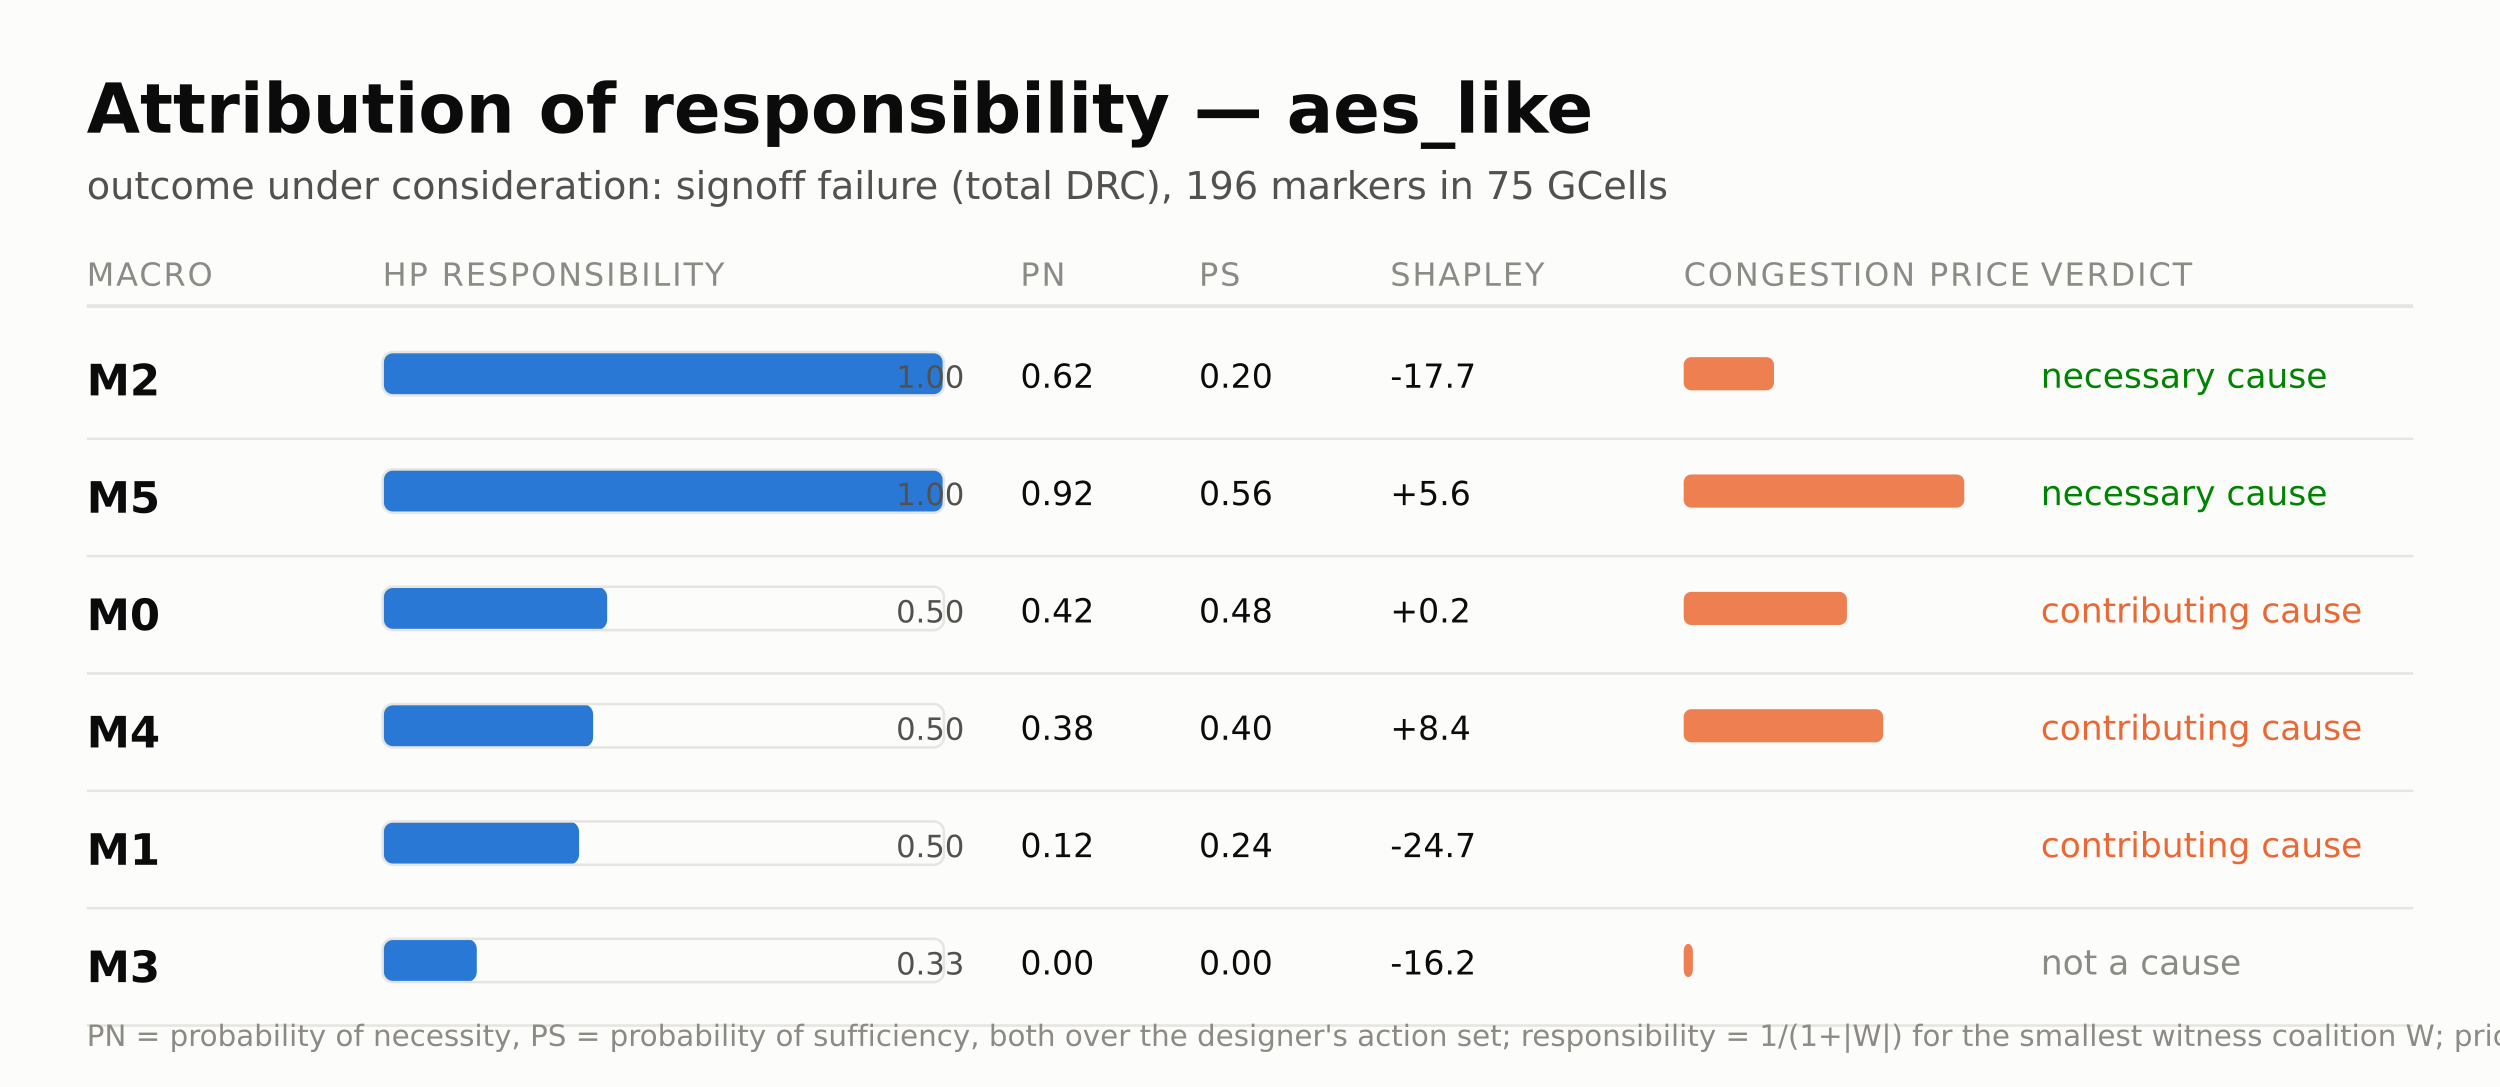
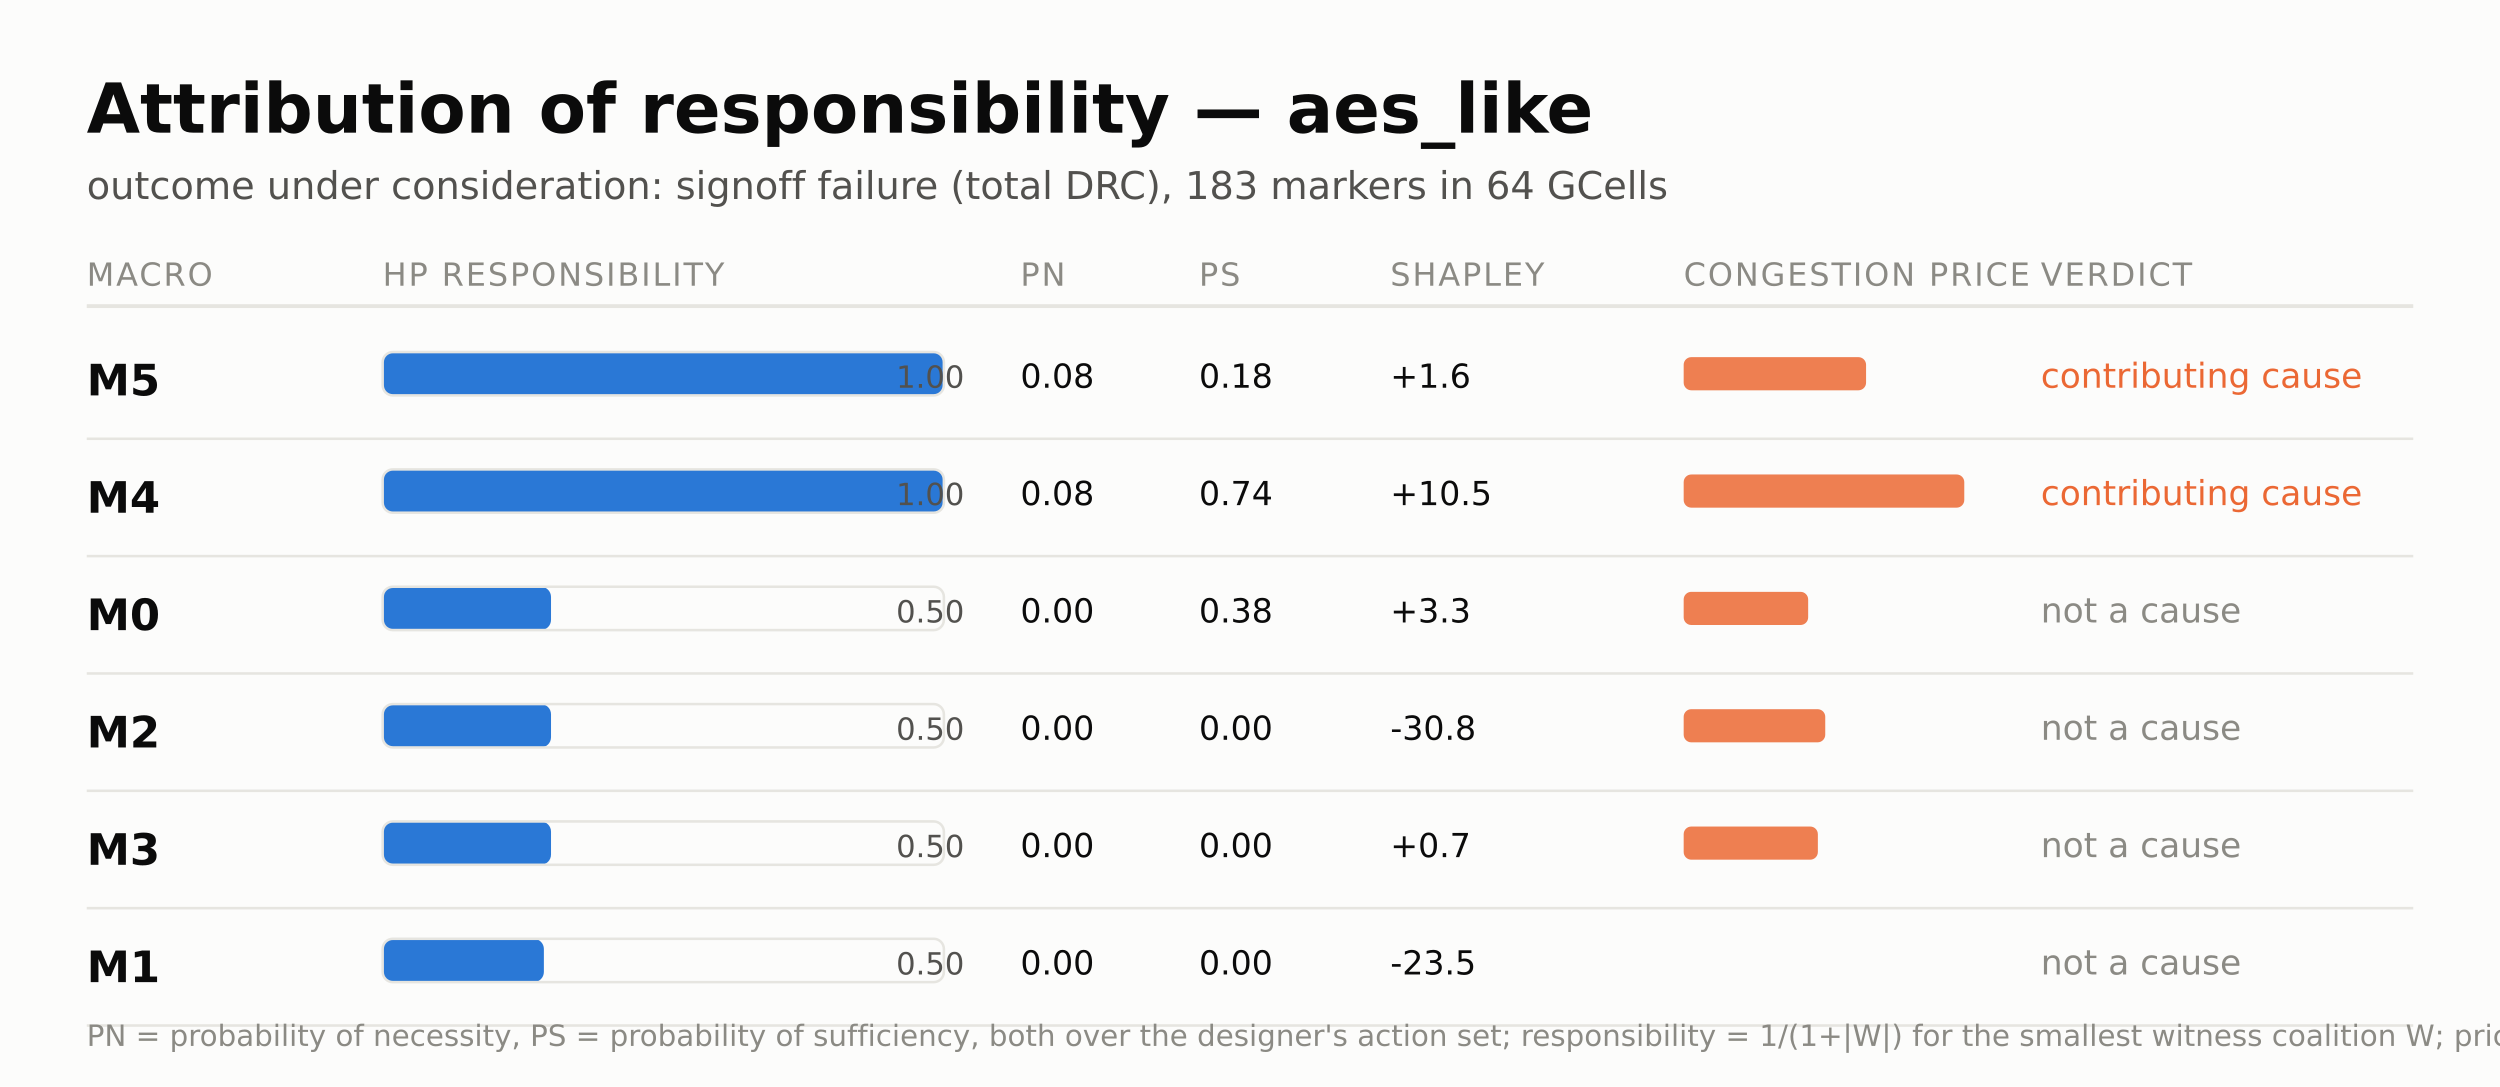
<svg xmlns="http://www.w3.org/2000/svg" width="980" height="426" viewBox="0 0 980 426" font-family="DejaVu Sans, Helvetica, Arial, sans-serif">
  <rect width="980" height="426" fill="#fcfcfb" />
  <text x="34" y="52" font-size="27" font-weight="bold" fill="#0b0b0b">Attribution of responsibility — aes_like</text>
-   <text x="34" y="78" font-size="15" fill="#52514e">outcome under consideration: signoff failure (total DRC), 196 markers in 75 GCells</text>
+   <text x="34" y="78" font-size="15" fill="#52514e">outcome under consideration: signoff failure (total DRC), 183 markers in 64 GCells</text>
  <text x="34" y="112" font-size="12.5" fill="#8b8a84" letter-spacing="0.06em">MACRO</text>
  <text x="150" y="112" font-size="12.5" fill="#8b8a84" letter-spacing="0.06em">HP RESPONSIBILITY</text>
  <text x="400" y="112" font-size="12.5" fill="#8b8a84" letter-spacing="0.06em">PN</text>
  <text x="470" y="112" font-size="12.5" fill="#8b8a84" letter-spacing="0.06em">PS</text>
  <text x="545" y="112" font-size="12.5" fill="#8b8a84" letter-spacing="0.06em">SHAPLEY</text>
  <text x="660" y="112" font-size="12.5" fill="#8b8a84" letter-spacing="0.06em">CONGESTION PRICE</text>
  <text x="800" y="112" font-size="12.5" fill="#8b8a84" letter-spacing="0.06em">VERDICT</text>
  <line x1="34" y1="120" x2="946" y2="120" stroke="#e6e5e0" stroke-width="1.5" />
-   <text x="34" y="155" font-size="17" font-weight="bold" fill="#0b0b0b">M2</text>
+   <text x="34" y="155" font-size="17" font-weight="bold" fill="#0b0b0b">M5</text>
  <rect x="150" y="138" width="220.0" height="17" rx="4" fill="#2a78d6" />
  <rect x="150" y="138" width="220" height="17" rx="4" fill="none" stroke="#e6e5e0" />
  <text x="378" y="152" font-size="12" fill="#52514e" text-anchor="end">1.00</text>
-   <text x="400" y="152" font-size="13" fill="#0b0b0b">0.62</text>
-   <text x="470" y="152" font-size="13" fill="#0b0b0b">0.20</text>
-   <text x="545" y="152" font-size="13" fill="#0b0b0b">-17.7</text>
-   <rect x="660" y="140" width="35.4" height="13" rx="3" fill="#eb6834" opacity="0.85" />
-   <text x="800" y="152" font-size="13.5" fill="#008300">necessary cause</text>
+   <text x="400" y="152" font-size="13" fill="#0b0b0b">0.08</text>
+   <text x="470" y="152" font-size="13" fill="#0b0b0b">0.18</text>
+   <text x="545" y="152" font-size="13" fill="#0b0b0b">+1.6</text>
+   <rect x="660" y="140" width="71.5" height="13" rx="3" fill="#eb6834" opacity="0.85" />
+   <text x="800" y="152" font-size="13.5" fill="#eb6834">contributing cause</text>
  <line x1="34" y1="172" x2="946" y2="172" stroke="#e6e5e0" />
-   <text x="34" y="201" font-size="17" font-weight="bold" fill="#0b0b0b">M5</text>
+   <text x="34" y="201" font-size="17" font-weight="bold" fill="#0b0b0b">M4</text>
  <rect x="150" y="184" width="220.0" height="17" rx="4" fill="#2a78d6" />
  <rect x="150" y="184" width="220" height="17" rx="4" fill="none" stroke="#e6e5e0" />
  <text x="378" y="198" font-size="12" fill="#52514e" text-anchor="end">1.00</text>
-   <text x="400" y="198" font-size="13" fill="#0b0b0b">0.92</text>
-   <text x="470" y="198" font-size="13" fill="#0b0b0b">0.56</text>
-   <text x="545" y="198" font-size="13" fill="#0b0b0b">+5.6</text>
+   <text x="400" y="198" font-size="13" fill="#0b0b0b">0.08</text>
+   <text x="470" y="198" font-size="13" fill="#0b0b0b">0.74</text>
+   <text x="545" y="198" font-size="13" fill="#0b0b0b">+10.5</text>
  <rect x="660" y="186" width="110.0" height="13" rx="3" fill="#eb6834" opacity="0.85" />
-   <text x="800" y="198" font-size="13.5" fill="#008300">necessary cause</text>
+   <text x="800" y="198" font-size="13.5" fill="#eb6834">contributing cause</text>
  <line x1="34" y1="218" x2="946" y2="218" stroke="#e6e5e0" />
  <text x="34" y="247" font-size="17" font-weight="bold" fill="#0b0b0b">M0</text>
-   <rect x="150" y="230" width="88.0" height="17" rx="4" fill="#2a78d6" />
+   <rect x="150" y="230" width="66.0" height="17" rx="4" fill="#2a78d6" />
  <rect x="150" y="230" width="220" height="17" rx="4" fill="none" stroke="#e6e5e0" />
  <text x="378" y="244" font-size="12" fill="#52514e" text-anchor="end">0.50</text>
-   <text x="400" y="244" font-size="13" fill="#0b0b0b">0.42</text>
-   <text x="470" y="244" font-size="13" fill="#0b0b0b">0.48</text>
-   <text x="545" y="244" font-size="13" fill="#0b0b0b">+0.2</text>
-   <rect x="660" y="232" width="64.0" height="13" rx="3" fill="#eb6834" opacity="0.85" />
-   <text x="800" y="244" font-size="13.5" fill="#eb6834">contributing cause</text>
+   <text x="400" y="244" font-size="13" fill="#0b0b0b">0.00</text>
+   <text x="470" y="244" font-size="13" fill="#0b0b0b">0.38</text>
+   <text x="545" y="244" font-size="13" fill="#0b0b0b">+3.3</text>
+   <rect x="660" y="232" width="48.8" height="13" rx="3" fill="#eb6834" opacity="0.85" />
+   <text x="800" y="244" font-size="13.5" fill="#8b8a84">not a cause</text>
  <line x1="34" y1="264" x2="946" y2="264" stroke="#e6e5e0" />
-   <text x="34" y="293" font-size="17" font-weight="bold" fill="#0b0b0b">M4</text>
-   <rect x="150" y="276" width="82.5" height="17" rx="4" fill="#2a78d6" />
+   <text x="34" y="293" font-size="17" font-weight="bold" fill="#0b0b0b">M2</text>
+   <rect x="150" y="276" width="66.0" height="17" rx="4" fill="#2a78d6" />
  <rect x="150" y="276" width="220" height="17" rx="4" fill="none" stroke="#e6e5e0" />
  <text x="378" y="290" font-size="12" fill="#52514e" text-anchor="end">0.50</text>
-   <text x="400" y="290" font-size="13" fill="#0b0b0b">0.38</text>
-   <text x="470" y="290" font-size="13" fill="#0b0b0b">0.40</text>
-   <text x="545" y="290" font-size="13" fill="#0b0b0b">+8.4</text>
-   <rect x="660" y="278" width="78.2" height="13" rx="3" fill="#eb6834" opacity="0.85" />
-   <text x="800" y="290" font-size="13.5" fill="#eb6834">contributing cause</text>
+   <text x="400" y="290" font-size="13" fill="#0b0b0b">0.00</text>
+   <text x="470" y="290" font-size="13" fill="#0b0b0b">0.00</text>
+   <text x="545" y="290" font-size="13" fill="#0b0b0b">-30.8</text>
+   <rect x="660" y="278" width="55.5" height="13" rx="3" fill="#eb6834" opacity="0.85" />
+   <text x="800" y="290" font-size="13.5" fill="#8b8a84">not a cause</text>
  <line x1="34" y1="310" x2="946" y2="310" stroke="#e6e5e0" />
-   <text x="34" y="339" font-size="17" font-weight="bold" fill="#0b0b0b">M1</text>
-   <rect x="150" y="322" width="77.0" height="17" rx="4" fill="#2a78d6" />
+   <text x="34" y="339" font-size="17" font-weight="bold" fill="#0b0b0b">M3</text>
+   <rect x="150" y="322" width="66.0" height="17" rx="4" fill="#2a78d6" />
  <rect x="150" y="322" width="220" height="17" rx="4" fill="none" stroke="#e6e5e0" />
  <text x="378" y="336" font-size="12" fill="#52514e" text-anchor="end">0.50</text>
-   <text x="400" y="336" font-size="13" fill="#0b0b0b">0.12</text>
-   <text x="470" y="336" font-size="13" fill="#0b0b0b">0.24</text>
-   <text x="545" y="336" font-size="13" fill="#0b0b0b">-24.7</text>
-   <rect x="660" y="324" width="0.0" height="13" rx="3" fill="#eb6834" opacity="0.85" />
-   <text x="800" y="336" font-size="13.5" fill="#eb6834">contributing cause</text>
+   <text x="400" y="336" font-size="13" fill="#0b0b0b">0.00</text>
+   <text x="470" y="336" font-size="13" fill="#0b0b0b">0.00</text>
+   <text x="545" y="336" font-size="13" fill="#0b0b0b">+0.7</text>
+   <rect x="660" y="324" width="52.6" height="13" rx="3" fill="#eb6834" opacity="0.85" />
+   <text x="800" y="336" font-size="13.5" fill="#8b8a84">not a cause</text>
  <line x1="34" y1="356" x2="946" y2="356" stroke="#e6e5e0" />
-   <text x="34" y="385" font-size="17" font-weight="bold" fill="#0b0b0b">M3</text>
-   <rect x="150" y="368" width="36.9" height="17" rx="4" fill="#2a78d6" />
+   <text x="34" y="385" font-size="17" font-weight="bold" fill="#0b0b0b">M1</text>
+   <rect x="150" y="368" width="63.2" height="17" rx="4" fill="#2a78d6" />
  <rect x="150" y="368" width="220" height="17" rx="4" fill="none" stroke="#e6e5e0" />
-   <text x="378" y="382" font-size="12" fill="#52514e" text-anchor="end">0.33</text>
+   <text x="378" y="382" font-size="12" fill="#52514e" text-anchor="end">0.50</text>
  <text x="400" y="382" font-size="13" fill="#0b0b0b">0.00</text>
  <text x="470" y="382" font-size="13" fill="#0b0b0b">0.00</text>
-   <text x="545" y="382" font-size="13" fill="#0b0b0b">-16.2</text>
-   <rect x="660" y="370" width="3.6" height="13" rx="3" fill="#eb6834" opacity="0.85" />
+   <text x="545" y="382" font-size="13" fill="#0b0b0b">-23.5</text>
+   <rect x="660" y="370" width="0.0" height="13" rx="3" fill="#eb6834" opacity="0.85" />
  <text x="800" y="382" font-size="13.5" fill="#8b8a84">not a cause</text>
  <line x1="34" y1="402" x2="946" y2="402" stroke="#e6e5e0" />
  <text x="34" y="410" font-size="11.5" fill="#8b8a84">PN = probability of necessity, PS = probability of sufficiency, both over the designer's action set; responsibility = 1/(1+|W|) for the smallest witness coalition W; price in units of routing cost imposed on other nets.</text>
</svg>
